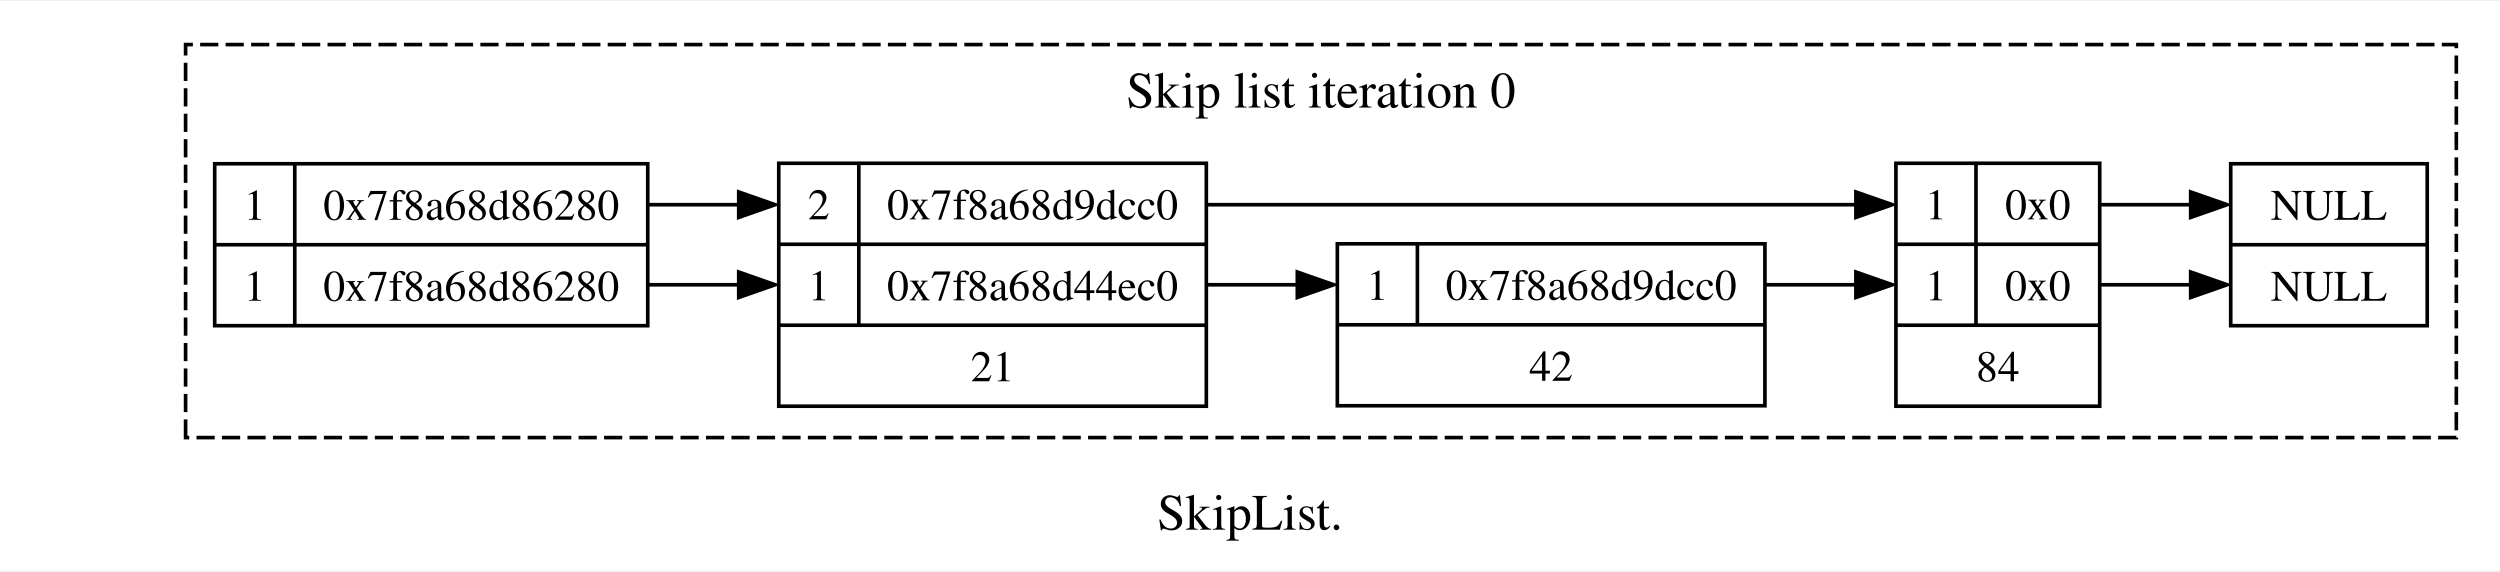
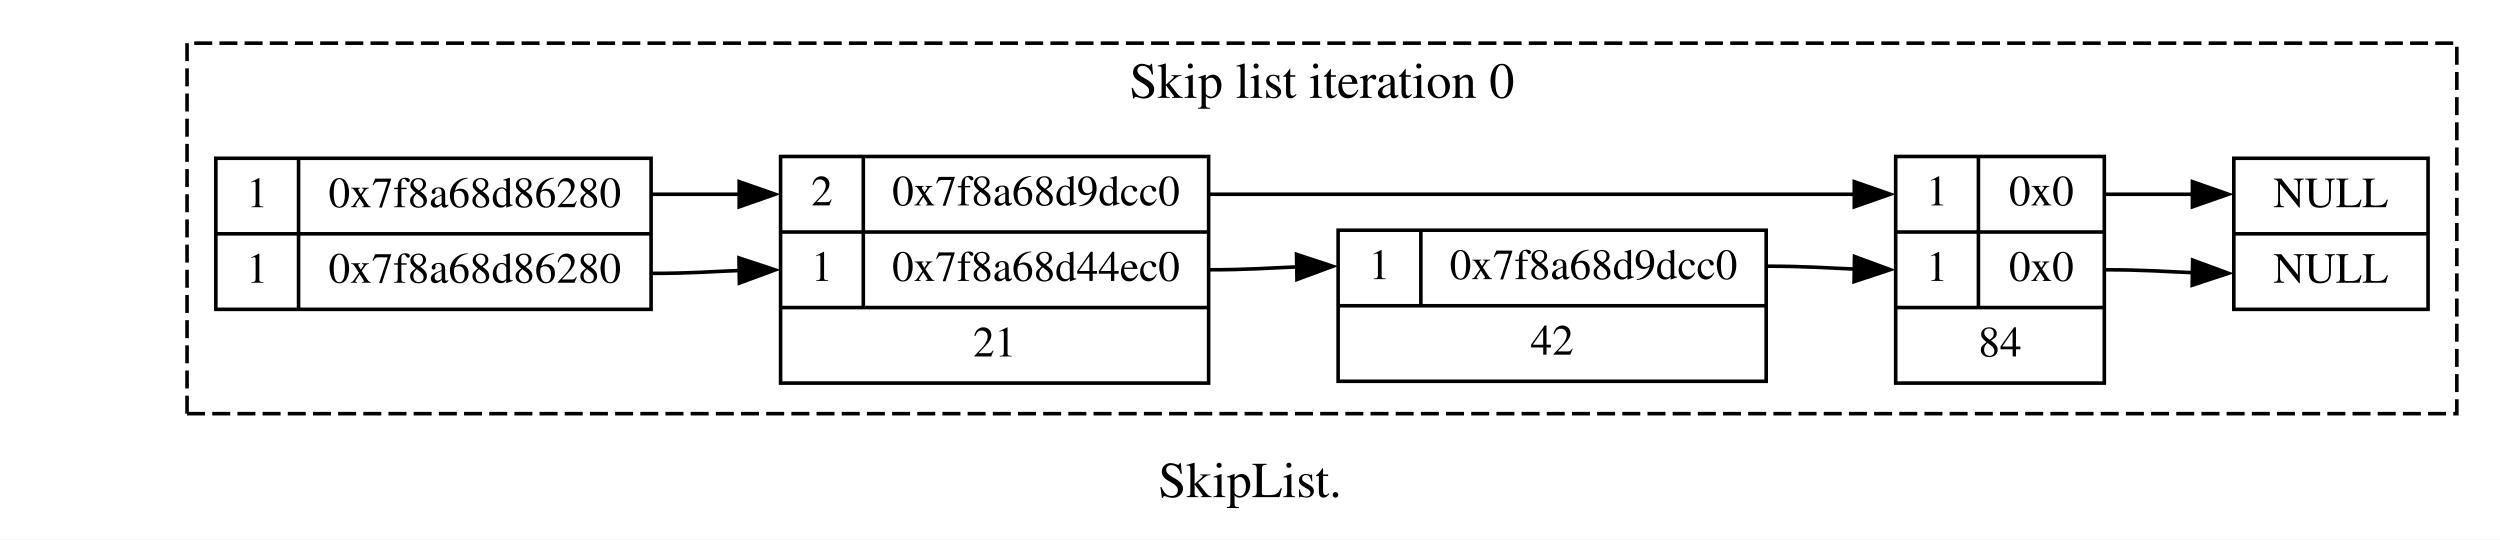
- <svg xmlns="http://www.w3.org/2000/svg" width="687pt" height="157pt" viewBox="0.00 0.00 687.00 156.50">
-   <g id="graph0" class="graph" transform="scale(1 1) rotate(0) translate(4 152.5)">
-     <polygon fill="white" stroke="none" points="-4,4 -4,-152.5 683,-152.5 683,4 -4,4" />
-     <text text-anchor="middle" x="339.5" y="-7.2" font-family="Times,serif" font-size="14.00">SkipList.</text>
+ <svg xmlns="http://www.w3.org/2000/svg" width="695pt" height="150pt" viewBox="0.00 0.00 695.00 150.00">
+   <g id="graph0" class="graph" transform="scale(1 1) rotate(0) translate(4 146)">
+     <polygon fill="white" stroke="none" points="-4,4 -4,-146 691,-146 691,4 -4,4" />
+     <text text-anchor="middle" x="343.5" y="-7.8" font-family="Times,serif" font-size="14.00">SkipList.</text>
    <g id="clust1" class="cluster">
-       <polygon fill="none" stroke="black" stroke-dasharray="5,2" points="47,-32.5 47,-140.5 671,-140.5 671,-32.5 47,-32.5" />
-       <text text-anchor="middle" x="359" y="-123.2" font-family="Times,serif" font-size="14.00">Skip list iteration 0</text>
+       <polygon fill="none" stroke="black" stroke-dasharray="5,2" points="48,-31 48,-134 679,-134 679,-31 48,-31" />
+       <text text-anchor="middle" x="363.5" y="-118.8" font-family="Times,serif" font-size="14.00">Skip list iteration 0</text>
    </g>
    <g id="node1" class="node">
-       <polygon fill="none" stroke="black" points="55,-63.25 55,-107.75 174,-107.75 174,-63.25 55,-63.25" />
-       <text text-anchor="middle" x="66" y="-92.35" font-family="Times,serif" font-size="12.00">1</text>
-       <polyline fill="none" stroke="black" points="77,-85.5 77,-107.75" />
-       <text text-anchor="middle" x="125.5" y="-92.35" font-family="Times,serif" font-size="12.00">0x7f8a68d86280</text>
-       <polyline fill="none" stroke="black" points="55,-85.5 174,-85.5" />
-       <text text-anchor="middle" x="66" y="-70.1" font-family="Times,serif" font-size="12.00">1</text>
-       <polyline fill="none" stroke="black" points="77,-63.25 77,-85.5" />
-       <text text-anchor="middle" x="125.5" y="-70.1" font-family="Times,serif" font-size="12.00">0x7f8a68d86280</text>
+       <polygon fill="none" stroke="black" points="56,-60 56,-102 177,-102 177,-60 56,-60" />
+       <text text-anchor="middle" x="67.5" y="-88.4" font-family="Times,serif" font-size="12.00">1</text>
+       <polyline fill="none" stroke="black" points="79,-81 79,-102" />
+       <text text-anchor="middle" x="128" y="-88.4" font-family="Times,serif" font-size="12.00">0x7f8a68d86280</text>
+       <polyline fill="none" stroke="black" points="56,-81 177,-81" />
+       <text text-anchor="middle" x="67.5" y="-67.4" font-family="Times,serif" font-size="12.00">1</text>
+       <polyline fill="none" stroke="black" points="79,-60 79,-81" />
+       <text text-anchor="middle" x="128" y="-67.4" font-family="Times,serif" font-size="12.00">0x7f8a68d86280</text>
    </g>
    <g id="node2" class="node">
-       <polygon fill="none" stroke="black" points="210,-41.12 210,-107.88 327.5,-107.88 327.5,-41.12 210,-41.12" />
-       <text text-anchor="middle" x="221" y="-92.47" font-family="Times,serif" font-size="12.00">2</text>
-       <polyline fill="none" stroke="black" points="232,-85.62 232,-107.88" />
-       <text text-anchor="middle" x="279.75" y="-92.47" font-family="Times,serif" font-size="12.00">0x7f8a68d9dcc0</text>
-       <polyline fill="none" stroke="black" points="210,-85.62 327.5,-85.62" />
-       <text text-anchor="middle" x="221" y="-70.22" font-family="Times,serif" font-size="12.00">1</text>
-       <polyline fill="none" stroke="black" points="232,-63.38 232,-85.62" />
-       <text text-anchor="middle" x="279.75" y="-70.22" font-family="Times,serif" font-size="12.00">0x7f8a68d44ec0</text>
-       <polyline fill="none" stroke="black" points="210,-63.38 327.5,-63.38" />
-       <text text-anchor="middle" x="268.75" y="-47.98" font-family="Times,serif" font-size="12.00">21</text>
+       <polygon fill="none" stroke="black" points="213,-39.5 213,-102.5 332,-102.5 332,-39.5 213,-39.5" />
+       <text text-anchor="middle" x="224.5" y="-88.9" font-family="Times,serif" font-size="12.00">2</text>
+       <polyline fill="none" stroke="black" points="236,-81.5 236,-102.5" />
+       <text text-anchor="middle" x="284" y="-88.9" font-family="Times,serif" font-size="12.00">0x7f8a68d9dcc0</text>
+       <polyline fill="none" stroke="black" points="213,-81.5 332,-81.5" />
+       <text text-anchor="middle" x="224.5" y="-67.9" font-family="Times,serif" font-size="12.00">1</text>
+       <polyline fill="none" stroke="black" points="236,-60.5 236,-81.5" />
+       <text text-anchor="middle" x="284" y="-67.9" font-family="Times,serif" font-size="12.00">0x7f8a68d44ec0</text>
+       <polyline fill="none" stroke="black" points="213,-60.5 332,-60.5" />
+       <text text-anchor="middle" x="272.5" y="-46.9" font-family="Times,serif" font-size="12.00">21</text>
    </g>
    <g id="edge1" class="edge">
-       <path fill="none" stroke="black" d="M174,-74.5C185.62,-74.5 190.92,-74.5 199.08,-74.5" />
-       <polygon fill="black" stroke="black" points="199,-78 209,-74.5 199,-71 199,-78" />
+       <path fill="none" stroke="black" d="M177,-70C188.38,-70 193.68,-70.51 201.55,-70.8" />
+       <polygon fill="black" stroke="black" points="201.43,-74.3 211.49,-70.97 201.55,-67.3 201.43,-74.3" />
    </g>
    <g id="edge2" class="edge">
-       <path fill="none" stroke="black" d="M174,-96.5C185.62,-96.5 190.92,-96.5 199.08,-96.5" />
-       <polygon fill="black" stroke="black" points="199,-100 209,-96.5 199,-93 199,-100" />
+       <path fill="none" stroke="black" d="M177,-92C188.38,-92 193.68,-92 201.55,-92" />
+       <polygon fill="black" stroke="black" points="201.49,-95.5 211.49,-92 201.49,-88.5 201.49,-95.5" />
    </g>
    <g id="node3" class="node">
-       <polygon fill="none" stroke="black" points="363.5,-41.25 363.5,-85.75 481,-85.75 481,-41.25 363.5,-41.25" />
-       <text text-anchor="middle" x="374.5" y="-70.35" font-family="Times,serif" font-size="12.00">1</text>
-       <polyline fill="none" stroke="black" points="385.5,-63.5 385.5,-85.75" />
-       <text text-anchor="middle" x="433.25" y="-70.35" font-family="Times,serif" font-size="12.00">0x7f8a68d9dcc0</text>
-       <polyline fill="none" stroke="black" points="363.5,-63.5 481,-63.5" />
-       <text text-anchor="middle" x="422.25" y="-48.1" font-family="Times,serif" font-size="12.00">42</text>
+       <polygon fill="none" stroke="black" points="368,-40 368,-82 487,-82 487,-40 368,-40" />
+       <text text-anchor="middle" x="379.5" y="-68.4" font-family="Times,serif" font-size="12.00">1</text>
+       <polyline fill="none" stroke="black" points="391,-61 391,-82" />
+       <text text-anchor="middle" x="439" y="-68.4" font-family="Times,serif" font-size="12.00">0x7f8a68d9dcc0</text>
+       <polyline fill="none" stroke="black" points="368,-61 487,-61" />
+       <text text-anchor="middle" x="427.5" y="-47.4" font-family="Times,serif" font-size="12.00">42</text>
    </g>
    <g id="edge3" class="edge">
-       <path fill="none" stroke="black" d="M327.5,-74.5C339.12,-74.5 344.42,-74.5 352.58,-74.5" />
-       <polygon fill="black" stroke="black" points="352.5,-78 362.5,-74.5 352.5,-71 352.5,-78" />
+       <path fill="none" stroke="black" d="M332,-71C343.38,-71 348.68,-71.51 356.55,-71.8" />
+       <polygon fill="black" stroke="black" points="356.43,-75.3 366.49,-71.97 356.55,-68.3 356.43,-75.3" />
    </g>
    <g id="node4" class="node">
-       <polygon fill="none" stroke="black" points="517,-41.12 517,-107.88 573,-107.88 573,-41.12 517,-41.12" />
-       <text text-anchor="middle" x="528" y="-92.47" font-family="Times,serif" font-size="12.00">1</text>
-       <polyline fill="none" stroke="black" points="539,-85.62 539,-107.88" />
-       <text text-anchor="middle" x="556" y="-92.47" font-family="Times,serif" font-size="12.00">0x0</text>
-       <polyline fill="none" stroke="black" points="517,-85.62 573,-85.62" />
-       <text text-anchor="middle" x="528" y="-70.22" font-family="Times,serif" font-size="12.00">1</text>
-       <polyline fill="none" stroke="black" points="539,-63.38 539,-85.62" />
-       <text text-anchor="middle" x="556" y="-70.22" font-family="Times,serif" font-size="12.00">0x0</text>
-       <polyline fill="none" stroke="black" points="517,-63.38 573,-63.38" />
-       <text text-anchor="middle" x="545" y="-47.98" font-family="Times,serif" font-size="12.00">84</text>
+       <polygon fill="none" stroke="black" points="523,-39.5 523,-102.5 581,-102.5 581,-39.5 523,-39.5" />
+       <text text-anchor="middle" x="534.5" y="-88.9" font-family="Times,serif" font-size="12.00">1</text>
+       <polyline fill="none" stroke="black" points="546,-81.5 546,-102.5" />
+       <text text-anchor="middle" x="563.5" y="-88.9" font-family="Times,serif" font-size="12.00">0x0</text>
+       <polyline fill="none" stroke="black" points="523,-81.5 581,-81.5" />
+       <text text-anchor="middle" x="534.5" y="-67.9" font-family="Times,serif" font-size="12.00">1</text>
+       <polyline fill="none" stroke="black" points="546,-60.5 546,-81.5" />
+       <text text-anchor="middle" x="563.5" y="-67.9" font-family="Times,serif" font-size="12.00">0x0</text>
+       <polyline fill="none" stroke="black" points="523,-60.5 581,-60.5" />
+       <text text-anchor="middle" x="552" y="-46.9" font-family="Times,serif" font-size="12.00">84</text>
    </g>
    <g id="edge4" class="edge">
-       <path fill="none" stroke="black" d="M327.5,-96.5C407.94,-96.5 430.76,-96.5 506.02,-96.5" />
-       <polygon fill="black" stroke="black" points="506,-100 516,-96.5 506,-93 506,-100" />
+       <path fill="none" stroke="black" d="M332,-92C413.08,-92 436.08,-92 511.93,-92" />
+       <polygon fill="black" stroke="black" points="511.49,-95.5 521.49,-92 511.49,-88.5 511.49,-95.5" />
    </g>
    <g id="edge5" class="edge">
-       <path fill="none" stroke="black" d="M481,-74.5C492.62,-74.5 497.92,-74.5 506.08,-74.5" />
-       <polygon fill="black" stroke="black" points="506,-78 516,-74.5 506,-71 506,-78" />
+       <path fill="none" stroke="black" d="M487,-72C498.38,-72 503.68,-71.49 511.55,-71.2" />
+       <polygon fill="black" stroke="black" points="511.55,-74.7 521.49,-71.03 511.43,-67.7 511.55,-74.7" />
    </g>
    <g id="node5" class="node">
-       <polygon fill="none" stroke="black" points="609,-63.25 609,-107.75 663,-107.75 663,-63.25 609,-63.25" />
-       <text text-anchor="middle" x="636" y="-92.35" font-family="Times,serif" font-size="12.00">NULL</text>
-       <polyline fill="none" stroke="black" points="609,-85.5 663,-85.5" />
-       <text text-anchor="middle" x="636" y="-70.1" font-family="Times,serif" font-size="12.00">NULL</text>
+       <polygon fill="none" stroke="black" points="617,-60 617,-102 671,-102 671,-60 617,-60" />
+       <text text-anchor="middle" x="644" y="-88.4" font-family="Times,serif" font-size="12.00">NULL</text>
+       <polyline fill="none" stroke="black" points="617,-81 671,-81" />
+       <text text-anchor="middle" x="644" y="-67.4" font-family="Times,serif" font-size="12.00">NULL</text>
    </g>
    <g id="edge6" class="edge">
-       <path fill="none" stroke="black" d="M573,-74.5C584.62,-74.5 589.92,-74.5 598.08,-74.5" />
-       <polygon fill="black" stroke="black" points="598,-78 608,-74.5 598,-71 598,-78" />
+       <path fill="none" stroke="black" d="M581,-71C592.38,-71 597.68,-70.49 605.55,-70.2" />
+       <polygon fill="black" stroke="black" points="605.55,-73.7 615.49,-70.03 605.43,-66.7 605.55,-73.7" />
    </g>
    <g id="edge7" class="edge">
-       <path fill="none" stroke="black" d="M573,-96.5C584.62,-96.5 589.92,-96.5 598.08,-96.5" />
-       <polygon fill="black" stroke="black" points="598,-100 608,-96.5 598,-93 598,-100" />
+       <path fill="none" stroke="black" d="M581,-92C592.38,-92 597.68,-92 605.55,-92" />
+       <polygon fill="black" stroke="black" points="605.49,-95.5 615.49,-92 605.49,-88.5 605.49,-95.5" />
    </g>
  </g>
</svg>
